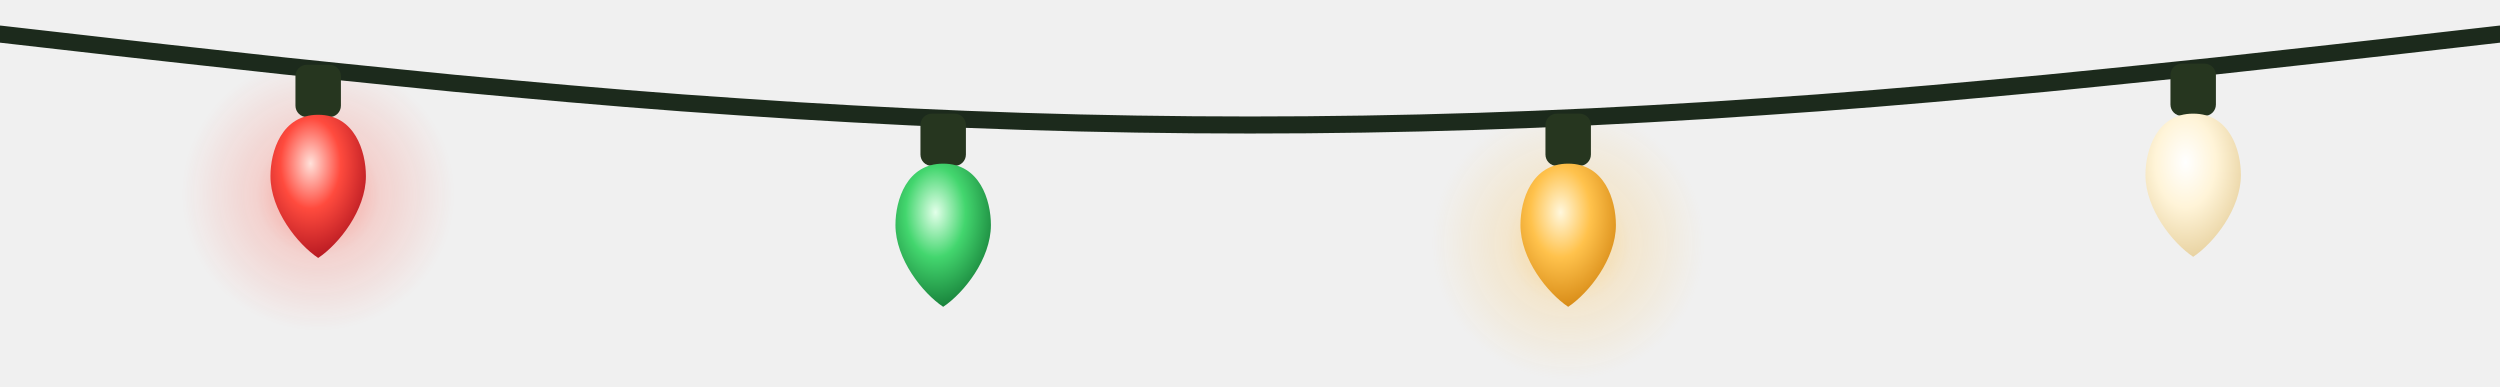
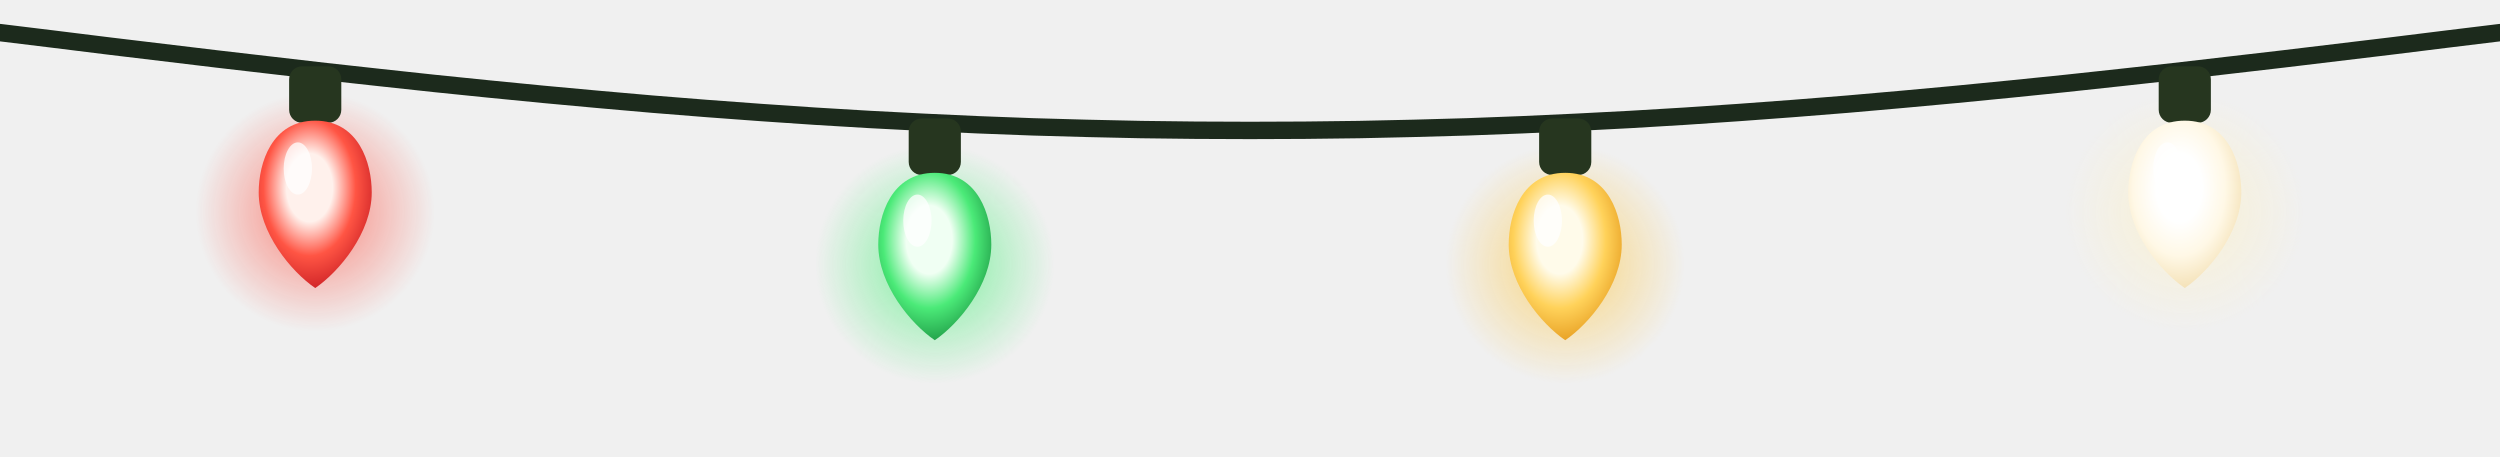
- <svg xmlns="http://www.w3.org/2000/svg" width="220" height="34" viewBox="0 0 220 34">
+ <svg xmlns="http://www.w3.org/2000/svg" width="230" height="42" viewBox="0 0 230 42">
  <defs>
-     <radialGradient id="r" cx="42%" cy="34%" r="70%">
-       <stop offset="0" stop-color="#FFE1DA" />
-       <stop offset=".45" stop-color="#FF4B3E" />
-       <stop offset="1" stop-color="#B0141F" />
+     <radialGradient id="r" cx="45%" cy="40%" r="68%">
+       <stop offset="0" stop-color="#FFF1EC" />
+       <stop offset=".3" stop-color="#FFF1EC" />
+       <stop offset=".6" stop-color="#FF5544" />
+       <stop offset="1" stop-color="#C0141E" />
    </radialGradient>
    <radialGradient id="hr">
-       <stop offset="0" stop-color="#FF5A4A" stop-opacity=".6" />
-       <stop offset=".45" stop-color="#FF5A4A" stop-opacity=".2" />
-       <stop offset="1" stop-color="#FF5A4A" stop-opacity="0" />
+       <stop offset="0" stop-color="#FF4A3A" stop-opacity=".95" />
+       <stop offset=".35" stop-color="#FF4A3A" stop-opacity=".42" />
+       <stop offset="1" stop-color="#FF4A3A" stop-opacity="0" />
    </radialGradient>
-     <radialGradient id="g" cx="42%" cy="34%" r="70%">
-       <stop offset="0" stop-color="#E2FFE9" />
-       <stop offset=".45" stop-color="#43D66E" />
-       <stop offset="1" stop-color="#147A36" />
+     <radialGradient id="g" cx="45%" cy="40%" r="68%">
+       <stop offset="0" stop-color="#F0FFF3" />
+       <stop offset=".3" stop-color="#F0FFF3" />
+       <stop offset=".6" stop-color="#4BEA78" />
+       <stop offset="1" stop-color="#14883A" />
    </radialGradient>
    <radialGradient id="hg">
-       <stop offset="0" stop-color="#46E07A" stop-opacity=".6" />
-       <stop offset=".45" stop-color="#46E07A" stop-opacity=".2" />
-       <stop offset="1" stop-color="#46E07A" stop-opacity="0" />
+       <stop offset="0" stop-color="#3CF070" stop-opacity=".95" />
+       <stop offset=".35" stop-color="#3CF070" stop-opacity=".42" />
+       <stop offset="1" stop-color="#3CF070" stop-opacity="0" />
    </radialGradient>
-     <radialGradient id="y" cx="42%" cy="34%" r="70%">
-       <stop offset="0" stop-color="#FFF7DC" />
-       <stop offset=".45" stop-color="#FFC24C" />
-       <stop offset="1" stop-color="#D48612" />
+     <radialGradient id="y" cx="45%" cy="40%" r="68%">
+       <stop offset="0" stop-color="#FFFBEA" />
+       <stop offset=".3" stop-color="#FFFBEA" />
+       <stop offset=".6" stop-color="#FFD25A" />
+       <stop offset="1" stop-color="#E09012" />
    </radialGradient>
    <radialGradient id="hy">
-       <stop offset="0" stop-color="#FFC04A" stop-opacity=".6" />
-       <stop offset=".45" stop-color="#FFC04A" stop-opacity=".2" />
-       <stop offset="1" stop-color="#FFC04A" stop-opacity="0" />
+       <stop offset="0" stop-color="#FFC63E" stop-opacity=".95" />
+       <stop offset=".35" stop-color="#FFC63E" stop-opacity=".42" />
+       <stop offset="1" stop-color="#FFC63E" stop-opacity="0" />
    </radialGradient>
-     <radialGradient id="w" cx="42%" cy="34%" r="70%">
+     <radialGradient id="w" cx="45%" cy="40%" r="68%">
      <stop offset="0" stop-color="#FFFFFF" />
-       <stop offset=".45" stop-color="#FFF4D8" />
-       <stop offset="1" stop-color="#E6CF9C" />
+       <stop offset=".3" stop-color="#FFFFFF" />
+       <stop offset=".6" stop-color="#FFF8E6" />
+       <stop offset="1" stop-color="#F0D9A6" />
    </radialGradient>
    <radialGradient id="hw">
-       <stop offset="0" stop-color="#FFF0C8" stop-opacity=".6" />
-       <stop offset=".45" stop-color="#FFF0C8" stop-opacity=".2" />
-       <stop offset="1" stop-color="#FFF0C8" stop-opacity="0" />
+       <stop offset="0" stop-color="#FFF2C4" stop-opacity=".95" />
+       <stop offset=".35" stop-color="#FFF2C4" stop-opacity=".42" />
+       <stop offset="1" stop-color="#FFF2C4" stop-opacity="0" />
    </radialGradient>
  </defs>
-   <circle cx="28" cy="17.1" r="12" fill="url(#hr)" />
-   <circle cx="138" cy="21.4" r="12" fill="url(#hy)" />
-   <polyline points="0,3.00 5,3.57 10,4.14 15,4.70 20,5.25 25,5.80 30,6.32 35,6.83 40,7.33 45,7.79 50,8.24 55,8.66 60,9.05 65,9.40 70,9.73 75,10.02 80,10.28 85,10.50 90,10.68 95,10.82 100,10.92 105,10.98 110,11.00 115,10.98 120,10.92 125,10.82 130,10.68 135,10.50 140,10.28 145,10.02 150,9.73 155,9.40 160,9.05 165,8.66 170,8.24 175,7.79 180,7.33 185,6.83 190,6.32 195,5.80 200,5.25 205,4.70 210,4.14 215,3.57 220,3.00" fill="none" stroke="#1C2A1C" stroke-width="1.5" stroke-linecap="round" />
-   <rect x="26.0" y="5.7" width="4" height="4.6" rx="1" fill="#26361F" />
-   <path d="M28 10.1 c3.2 0 4.2 3.2 4.2 5.4 c0 3 -2.4 6 -4.2 7.2 c-1.8 -1.2 -4.2 -4.2 -4.2 -7.2 c0 -2.2 1 -5.4 4.2 -5.4z" fill="url(#r)" />
-   <rect x="81.0" y="10.0" width="4" height="4.6" rx="1" fill="#26361F" />
-   <path d="M83 14.4 c3.2 0 4.2 3.2 4.2 5.4 c0 3 -2.4 6 -4.2 7.2 c-1.8 -1.2 -4.2 -4.2 -4.2 -7.2 c0 -2.2 1 -5.4 4.2 -5.4z" fill="url(#g)" />
-   <rect x="136.0" y="10.0" width="4" height="4.6" rx="1" fill="#26361F" />
-   <path d="M138 14.4 c3.2 0 4.2 3.2 4.2 5.4 c0 3 -2.4 6 -4.2 7.2 c-1.8 -1.2 -4.2 -4.2 -4.2 -7.2 c0 -2.2 1 -5.4 4.2 -5.4z" fill="url(#y)" />
-   <rect x="191.0" y="5.6" width="4" height="4.6" rx="1" fill="#26361F" />
-   <path d="M193 10.0 c3.2 0 4.2 3.2 4.2 5.4 c0 3 -2.4 6 -4.2 7.2 c-1.8 -1.2 -4.2 -4.2 -4.2 -7.2 c0 -2.2 1 -5.4 4.2 -5.4z" fill="url(#w)" />
+   <circle cx="29" cy="19.5" r="11" fill="url(#hr)" />
+   <circle cx="86" cy="24.3" r="11" fill="url(#hg)" />
+   <circle cx="144" cy="24.3" r="11" fill="url(#hy)" />
+   <circle cx="201" cy="19.5" r="11" fill="url(#hw)" />
+   <polyline points="0,3.00 5,3.61 10,4.23 15,4.83 20,5.43 25,6.01 30,6.59 35,7.14 40,7.68 45,8.19 50,8.68 55,9.14 60,9.58 65,9.98 70,10.35 75,10.69 80,10.99 85,11.25 90,11.48 95,11.67 100,11.81 105,11.92 110,11.98 115,12.00 120,11.98 125,11.92 130,11.81 135,11.67 140,11.48 145,11.25 150,10.99 155,10.69 160,10.35 165,9.98 170,9.58 175,9.14 180,8.68 185,8.19 190,7.68 195,7.14 200,6.59 205,6.01 210,5.43 215,4.83 220,4.23 225,3.61 230,3.00" fill="none" stroke="#1C2A1C" stroke-width="1.6" stroke-linecap="round" />
+   <rect x="26.6" y="6.1" width="4.8" height="5.2" rx="1.2" fill="#26361F" />
+   <path d="M29 11.1 c4 0 5.2 3.9 5.2 6.6 c0 3.7 -3 7.3 -5.2 8.8 c-2.2 -1.5 -5.2 -5.1 -5.2 -8.8 c0 -2.7 1.2 -6.6 5.2 -6.6z" fill="url(#r)" />
+   <ellipse cx="27.4" cy="15.5" rx="1.3" ry="2.4" fill="#FFFFFF" opacity=".75" />
+   <rect x="83.6" y="10.9" width="4.8" height="5.2" rx="1.2" fill="#26361F" />
+   <path d="M86 15.9 c4 0 5.2 3.9 5.2 6.6 c0 3.7 -3 7.3 -5.2 8.8 c-2.2 -1.5 -5.2 -5.1 -5.2 -8.8 c0 -2.7 1.2 -6.6 5.2 -6.6z" fill="url(#g)" />
+   <ellipse cx="84.4" cy="20.3" rx="1.3" ry="2.4" fill="#FFFFFF" opacity=".75" />
+   <rect x="141.6" y="10.9" width="4.8" height="5.2" rx="1.2" fill="#26361F" />
+   <path d="M144 15.9 c4 0 5.2 3.9 5.2 6.6 c0 3.7 -3 7.3 -5.2 8.8 c-2.2 -1.5 -5.2 -5.1 -5.2 -8.8 c0 -2.7 1.2 -6.6 5.2 -6.6z" fill="url(#y)" />
+   <ellipse cx="142.4" cy="20.3" rx="1.3" ry="2.4" fill="#FFFFFF" opacity=".75" />
+   <rect x="198.6" y="6.1" width="4.8" height="5.2" rx="1.2" fill="#26361F" />
+   <path d="M201 11.1 c4 0 5.2 3.9 5.2 6.6 c0 3.7 -3 7.3 -5.2 8.8 c-2.2 -1.5 -5.2 -5.1 -5.2 -8.8 c0 -2.7 1.2 -6.6 5.2 -6.6z" fill="url(#w)" />
+   <ellipse cx="199.4" cy="15.5" rx="1.3" ry="2.4" fill="#FFFFFF" opacity=".75" />
</svg>
